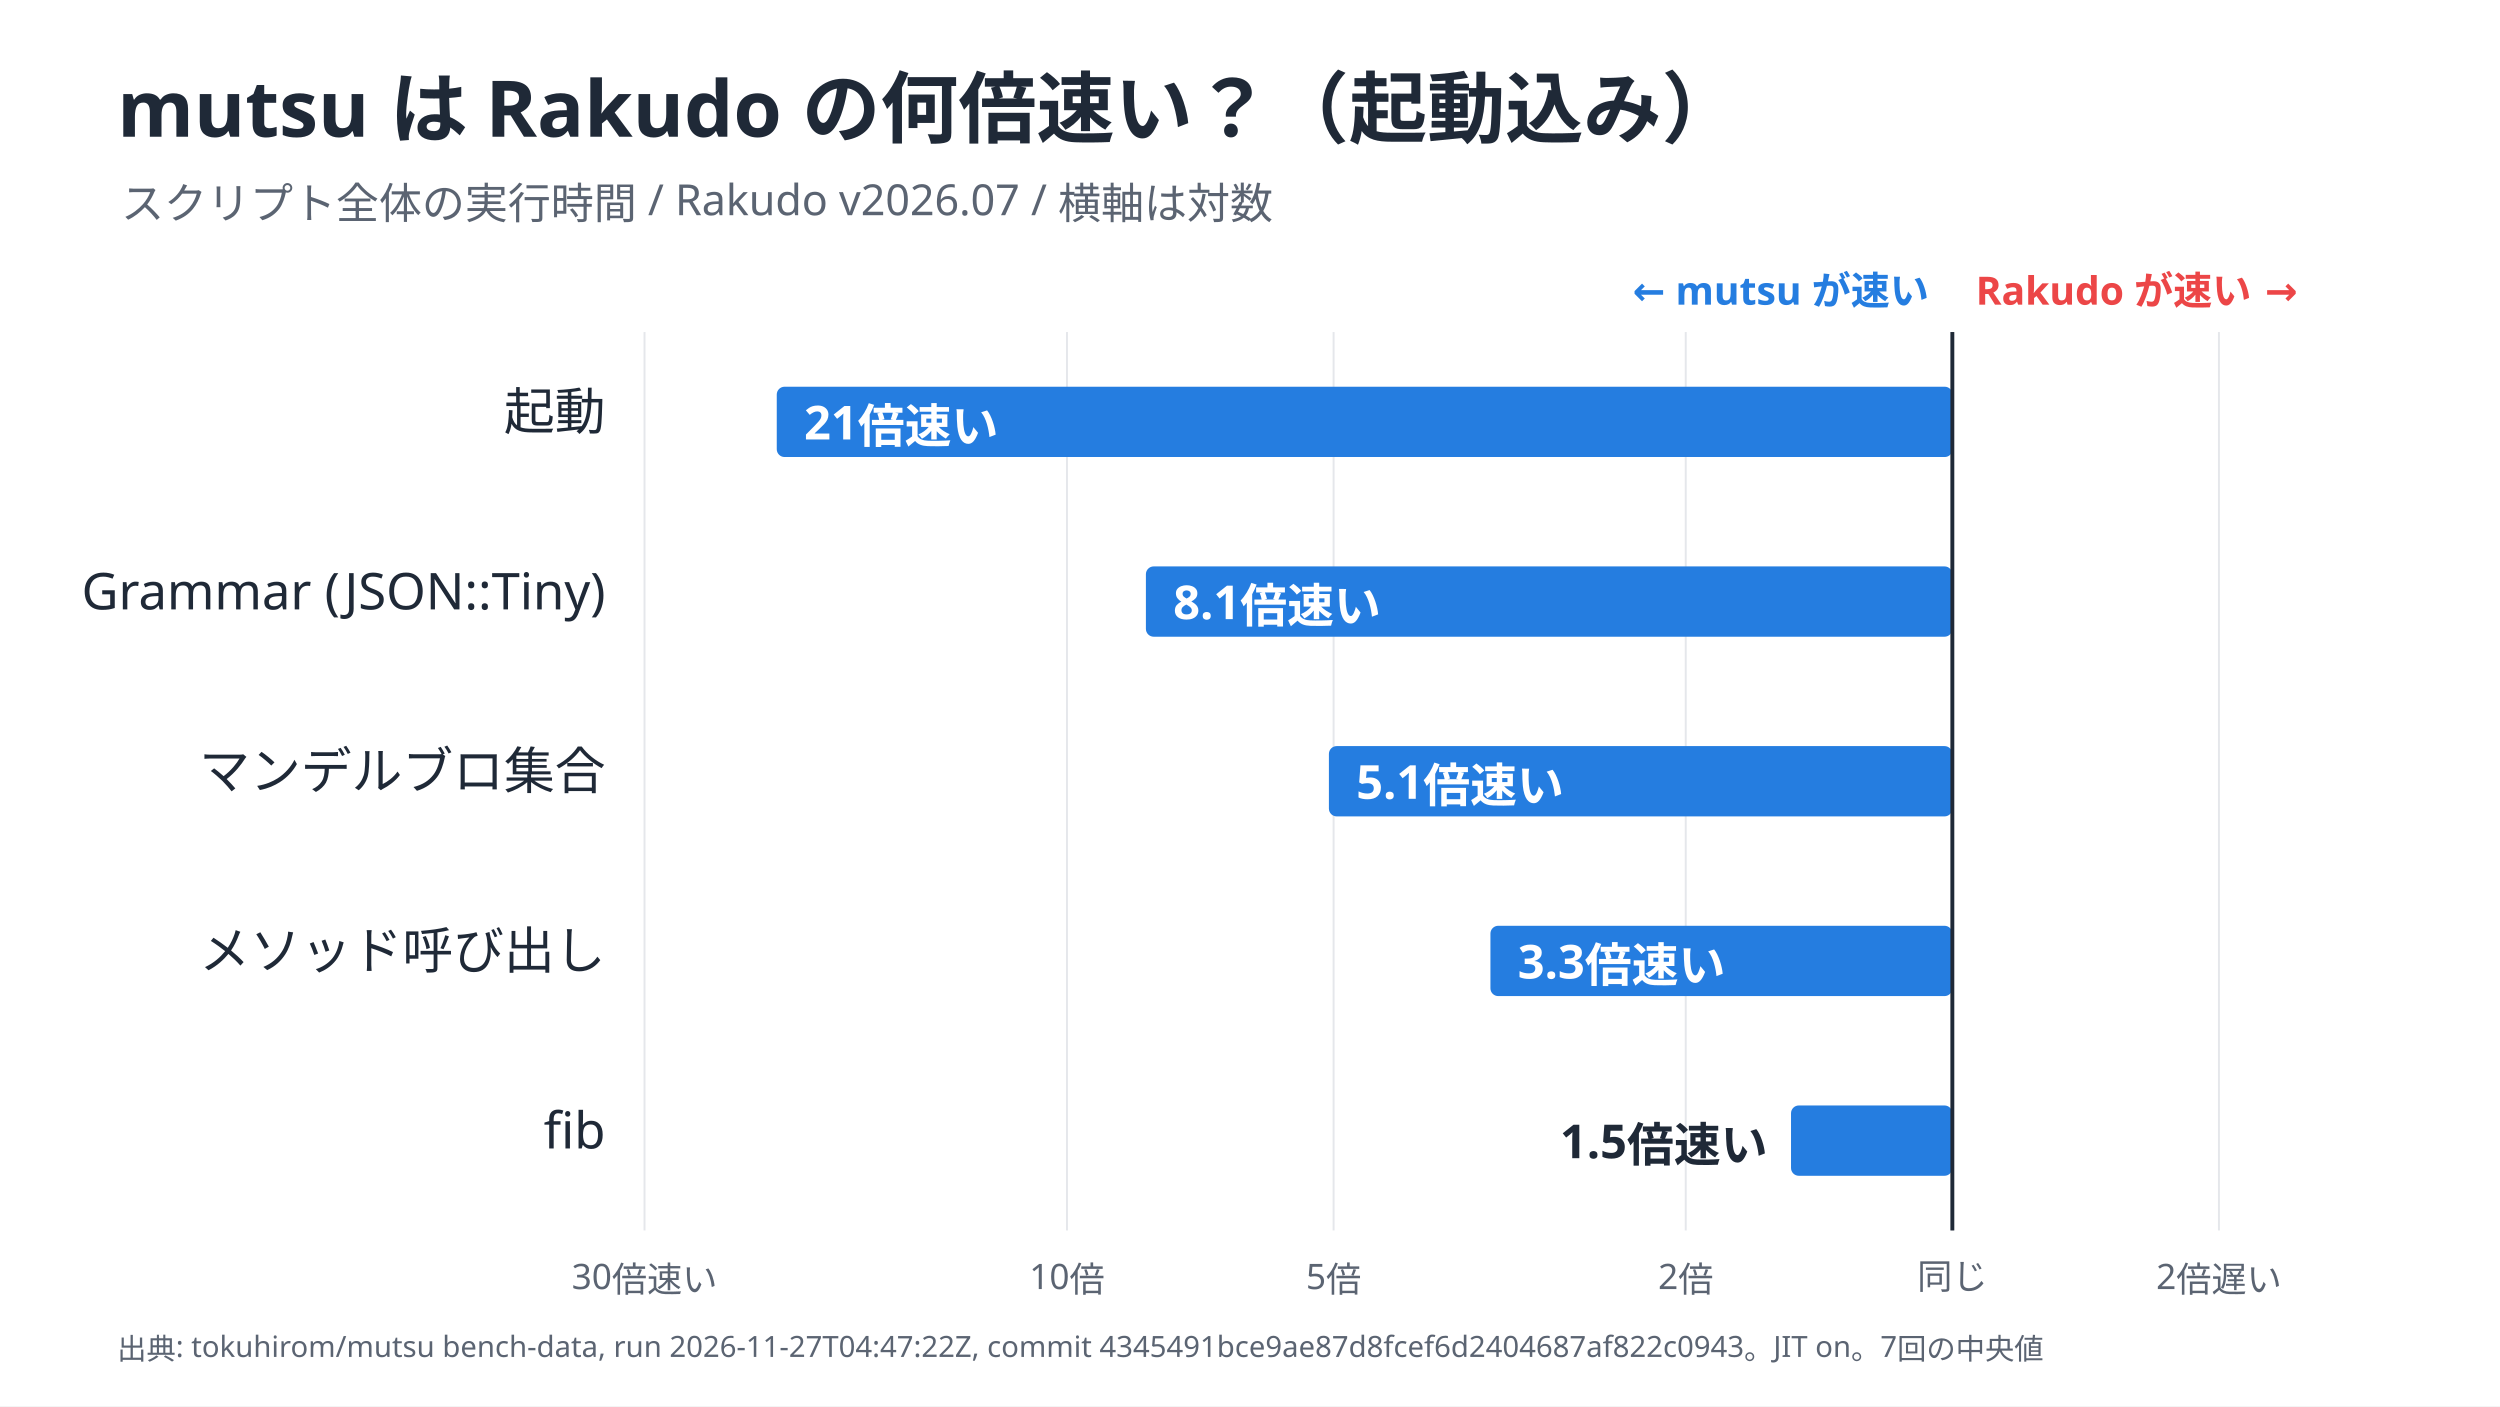
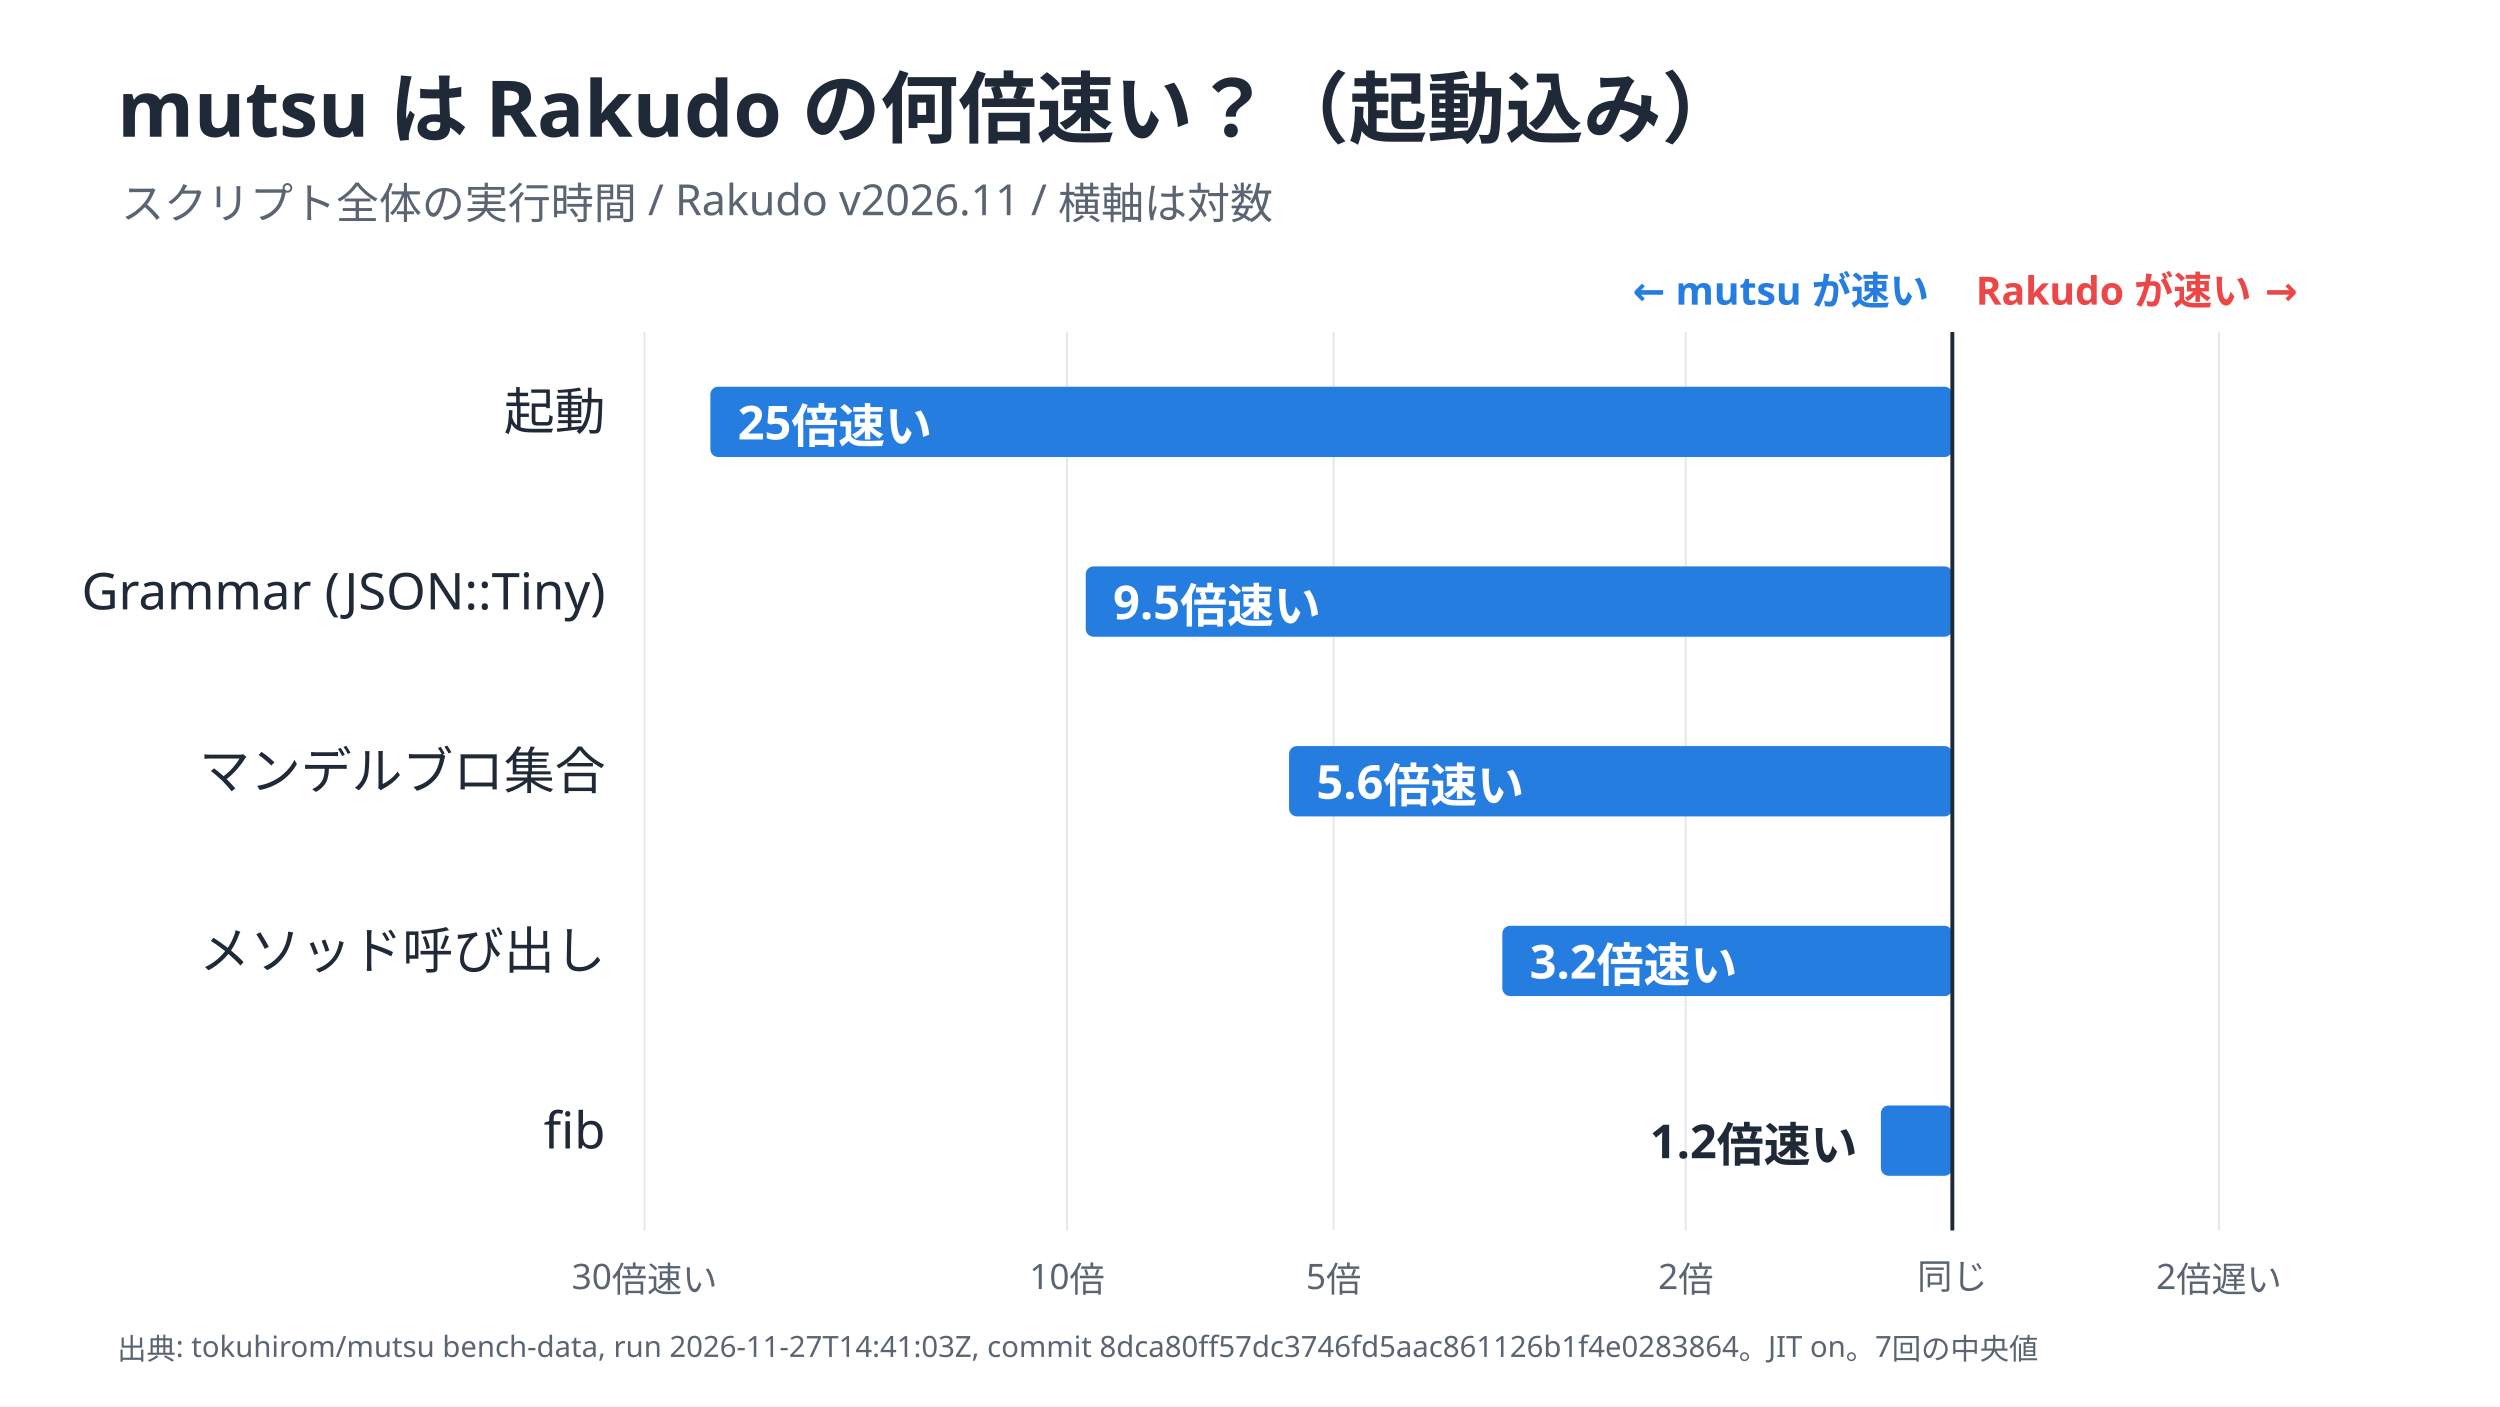
<svg xmlns="http://www.w3.org/2000/svg" viewBox="0 0 1280 720" role="img" font-family="sans-serif">
  <rect width="1280" height="720" fill="#fff" />
  <text x="60" y="70" font-size="40" font-weight="700" fill="#1f2937">mutsu は Rakudo の何倍速い？（起動込み）</text>
-   <text x="62" y="112" font-size="22" fill="#5b6472">スクリプト全体の実行時間 / Rakudo v2026.07 / 横軸は対数</text>
+   <text x="62" y="112" font-size="22" fill="#5b6472">スクリプト全体の実行時間 / Rakudo v2026.11 / 横軸は対数</text>
  <line x1="330.0" x2="330.0" y1="170" y2="630" stroke="#e5e7eb" stroke-width="1" />
  <text x="330.0" y="660" font-size="18" fill="#5b6472" text-anchor="middle">30倍速い</text>
  <line x1="546.3" x2="546.3" y1="170" y2="630" stroke="#e5e7eb" stroke-width="1" />
  <text x="546.3" y="660" font-size="18" fill="#5b6472" text-anchor="middle">10倍</text>
  <line x1="682.8" x2="682.8" y1="170" y2="630" stroke="#e5e7eb" stroke-width="1" />
  <text x="682.8" y="660" font-size="18" fill="#5b6472" text-anchor="middle">5倍</text>
  <line x1="863.1" x2="863.1" y1="170" y2="630" stroke="#e5e7eb" stroke-width="1" />
  <text x="863.1" y="660" font-size="18" fill="#5b6472" text-anchor="middle">2倍</text>
  <line x1="999.6" x2="999.6" y1="170" y2="630" stroke="#e5e7eb" stroke-width="1" />
  <text x="999.6" y="660" font-size="18" fill="#5b6472" text-anchor="middle">同じ</text>
  <line x1="1136.1" x2="1136.1" y1="170" y2="630" stroke="#e5e7eb" stroke-width="1" />
  <text x="1136.1" y="660" font-size="18" fill="#5b6472" text-anchor="middle">2倍遅い</text>
  <text x="987.6" y="156" font-size="20" fill="#257de0" text-anchor="end" font-weight="700">← mutsu が速い</text>
  <text x="1011.6" y="156" font-size="20" fill="#ec4647" font-weight="700">Rakudo が速い →</text>
  <text x="310" y="220" font-size="26" fill="#1f2937" text-anchor="end">起動</text>
-   <rect x="397.7" y="198" width="602.0" height="36" rx="4" fill="#257de0" />
-   <text x="411.7" y="225" font-size="24" font-weight="700" fill="#fff" text-anchor="start">21倍速い</text>
+   <rect x="363.7" y="198" width="635.9" height="36" rx="4" fill="#257de0" />
+   <text x="377.7" y="225" font-size="24" font-weight="700" fill="#fff" text-anchor="start">25倍速い</text>
  <text x="310" y="312" font-size="26" fill="#1f2937" text-anchor="end">Grammar (JSON::Tiny)</text>
-   <rect x="586.7" y="290" width="412.9" height="36" rx="4" fill="#257de0" />
-   <text x="600.7" y="317" font-size="24" font-weight="700" fill="#fff" text-anchor="start">8.1倍速い</text>
+   <rect x="555.9" y="290" width="443.7" height="36" rx="4" fill="#257de0" />
+   <text x="569.9" y="317" font-size="24" font-weight="700" fill="#fff" text-anchor="start">9.5倍速い</text>
  <text x="310" y="404" font-size="26" fill="#1f2937" text-anchor="end">マンデルブロ集合</text>
-   <rect x="680.4" y="382" width="319.2" height="36" rx="4" fill="#257de0" />
-   <text x="694.4" y="409" font-size="24" font-weight="700" fill="#fff" text-anchor="start">5.1倍速い</text>
+   <rect x="660.0" y="382" width="339.6" height="36" rx="4" fill="#257de0" />
+   <text x="674.0" y="409" font-size="24" font-weight="700" fill="#fff" text-anchor="start">5.6倍速い</text>
  <text x="310" y="496" font-size="26" fill="#1f2937" text-anchor="end">メソッド呼び出し</text>
-   <rect x="763.1" y="474" width="236.5" height="36" rx="4" fill="#257de0" />
-   <text x="777.1" y="501" font-size="24" font-weight="700" fill="#fff" text-anchor="start">3.3倍速い</text>
+   <rect x="769.2" y="474" width="230.4" height="36" rx="4" fill="#257de0" />
+   <text x="783.2" y="501" font-size="24" font-weight="700" fill="#fff" text-anchor="start">3.2倍速い</text>
  <text x="310" y="588" font-size="26" fill="#1f2937" text-anchor="end">fib</text>
-   <rect x="917.0" y="566" width="82.6" height="36" rx="4" fill="#257de0" />
-   <text x="905.0" y="593" font-size="24" font-weight="700" fill="#1f2937" text-anchor="end">1.5倍速い</text>
+   <rect x="963.0" y="566" width="36.6" height="36" rx="4" fill="#257de0" />
+   <text x="951.0" y="593" font-size="24" font-weight="700" fill="#1f2937" text-anchor="end">1.2倍速い</text>
  <line x1="999.6" x2="999.6" y1="170" y2="630" stroke="#1f2937" stroke-width="2" />
-   <text x="60" y="696" font-size="15" fill="#5b6472">出典: tokuhirom/mutsu bench-data, run 2026-11-27T04:47:22Z, commit 4345491bce9ae87d8fcef6d2404687af822c0943。JIT on。7回の中央値</text>
+   <text x="60" y="696" font-size="15" fill="#5b6472">出典: tokuhirom/mutsu bench-data, run 2026-11-27T14:41:03Z, commit 8dca80ff57dc3746fd5aac861126b1f4e0283864。JIT on。7回の中央値</text>
</svg>
